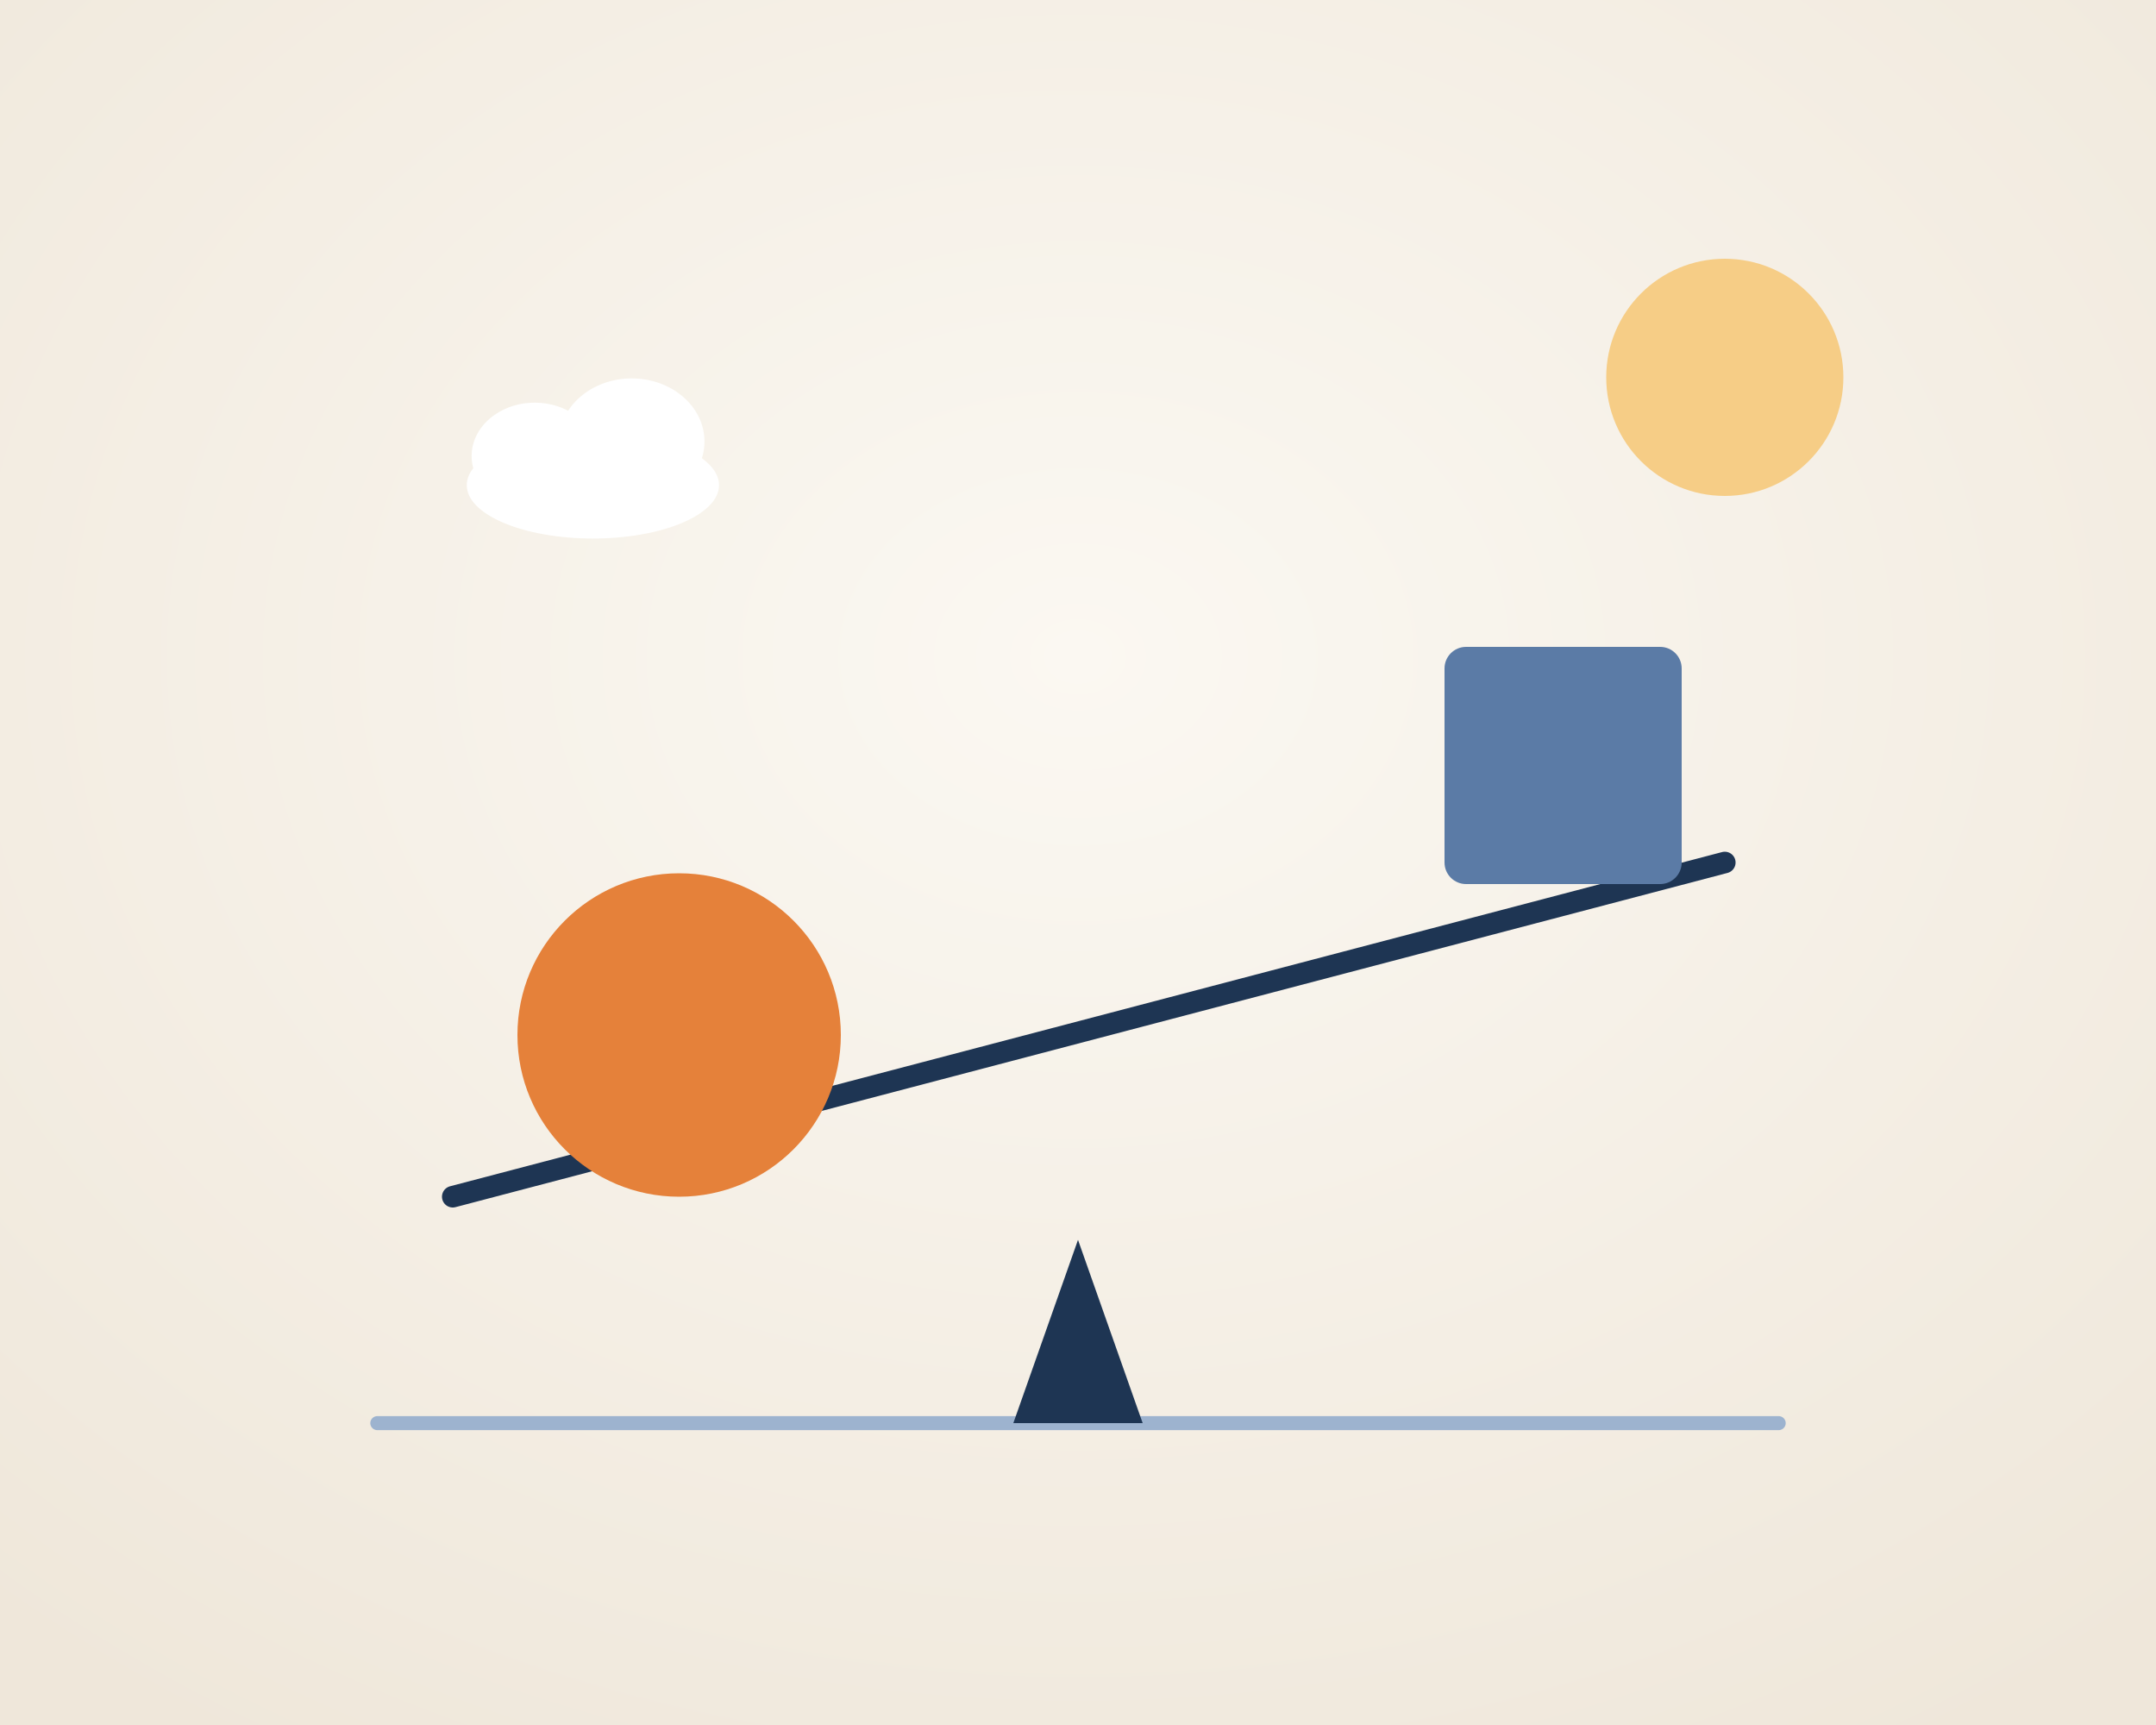
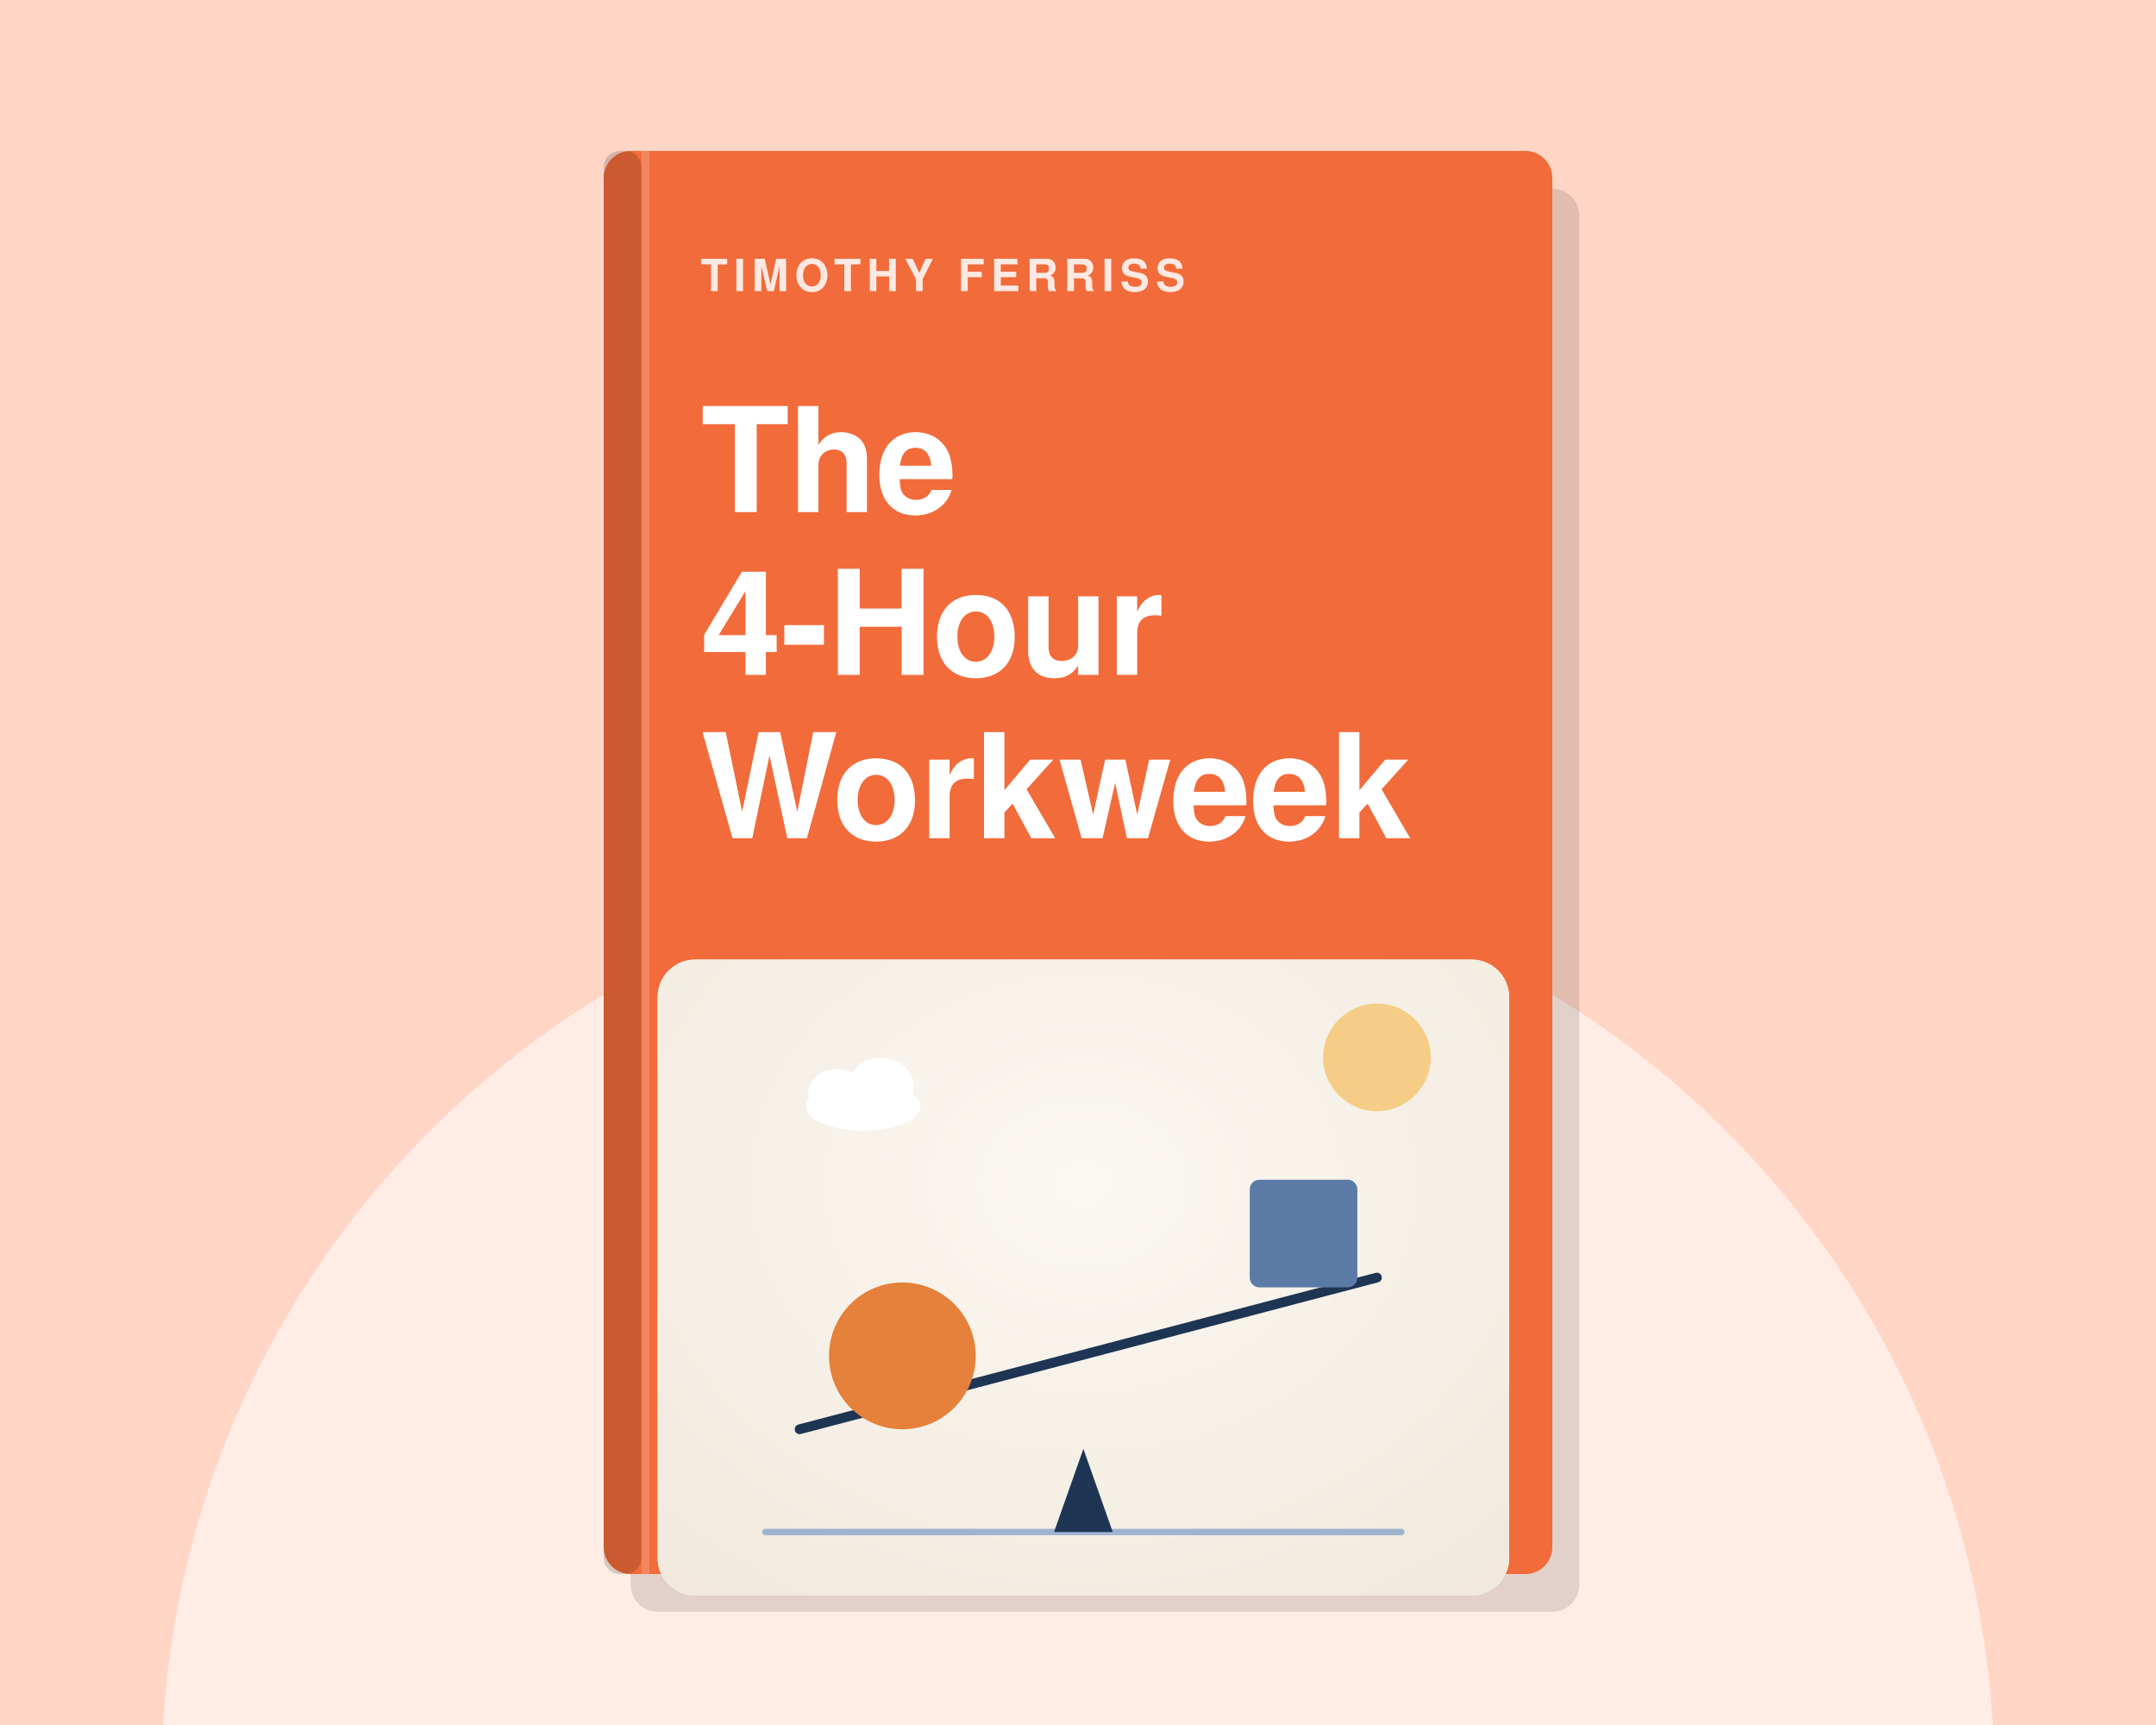
<svg xmlns="http://www.w3.org/2000/svg" viewBox="0 0 400 320">
  <defs>
    <radialGradient id="g" cx="50%" cy="38%" r="75%">
      <stop offset="0" stop-color="#FBF8F2" />
      <stop offset="1" stop-color="#EFE7DA" />
    </radialGradient>
  </defs>
-   <rect width="400" height="320" fill="url(#g)" />
-   <path d="M70 264H330" fill="none" stroke="#9DB3CF" stroke-width="2.6" stroke-linecap="round" stroke-linejoin="round" />
-   <path d="M188 264l12-34 12 34z" fill="#1E3553" />
-   <path d="M84 222L320 160" fill="none" stroke="#1E3553" stroke-width="4" stroke-linecap="round" stroke-linejoin="round" />
-   <circle cx="126" cy="192" r="30" fill="#E5813A" />
-   <rect x="268" y="120" width="44" height="44" rx="4" fill="#5B7BA6" />
-   <g transform="translate(110 90) scale(0.9)">
-     <ellipse cx="0" cy="0" rx="26" ry="11" fill="#FFFFFF" />
-     <ellipse cx="-12" cy="-6" rx="13" ry="11" fill="#FFFFFF" />
-     <ellipse cx="8" cy="-9" rx="15" ry="13" fill="#FFFFFF" />
+   <rect width="400" height="320" fill="#FFD6C6" />
+   <circle cx="200" cy="330" r="170" fill="#FFFFFF" opacity=".55" />
+   <rect x="117" y="35" width="176" height="264" rx="5" fill="#000" opacity=".12" />
+   <rect x="112" y="28" width="176" height="264" rx="5" fill="#F26B3A" />
+   <rect x="112" y="28" width="7" height="264" rx="3" fill="#000" opacity=".16" />
+   <rect x="119" y="28" width="1.5" height="264" rx="0" fill="#FFF" opacity=".18" />
+   <text x="130" y="95.0" font-family="'Helvetica Neue', Helvetica, Arial, sans-serif" font-weight="800" font-size="27" fill="#FFFFFF" letter-spacing="-.2">The</text>
+   <text x="130" y="125.2" font-family="'Helvetica Neue', Helvetica, Arial, sans-serif" font-weight="800" font-size="27" fill="#FFFFFF" letter-spacing="-.2">4-Hour</text>
+   <text x="130" y="155.5" font-family="'Helvetica Neue', Helvetica, Arial, sans-serif" font-weight="800" font-size="27" fill="#FFFFFF" letter-spacing="-.2">Workweek</text>
+   <text x="130" y="54" font-family="'Helvetica Neue', Helvetica, Arial, sans-serif" font-weight="700" font-size="8.2" letter-spacing="1.1" fill="#FFFFFF" opacity=".85">TIMOTHY FERRISS</text>
+   <clipPath id="pc">
+     <rect x="122" y="178" width="158" height="118" rx="7" />
+   </clipPath>
+   <g clip-path="url(#pc)">
+     <rect x="122" y="178" width="158" height="118" fill="#F6F1E8" />
+     <svg x="122" y="178" width="158" height="118" viewBox="20 30 360 260" preserveAspectRatio="xMidYMid slice">
+       <rect width="400" height="320" fill="url(#g)" />
+       <path d="M70 264H330" fill="none" stroke="#9DB3CF" stroke-width="2.6" stroke-linecap="round" stroke-linejoin="round" />
+       <path d="M188 264l12-34 12 34z" fill="#1E3553" />
+       <path d="M84 222L320 160" fill="none" stroke="#1E3553" stroke-width="4" stroke-linecap="round" stroke-linejoin="round" />
+       <circle cx="126" cy="192" r="30" fill="#E5813A" />
+       <rect x="268" y="120" width="44" height="44" rx="4" fill="#5B7BA6" />
+       <g transform="translate(110 90) scale(0.9)">
+         <ellipse cx="0" cy="0" rx="26" ry="11" fill="#FFFFFF" />
+         <ellipse cx="-12" cy="-6" rx="13" ry="11" fill="#FFFFFF" />
+         <ellipse cx="8" cy="-9" rx="15" ry="13" fill="#FFFFFF" />
+       </g>
+       <circle cx="320" cy="70" r="22" fill="#F6CD86" />
+     </svg>
  </g>
-   <circle cx="320" cy="70" r="22" fill="#F6CD86" />
+   <circle cx="273" cy="280" r="0" fill="none" />
</svg>
